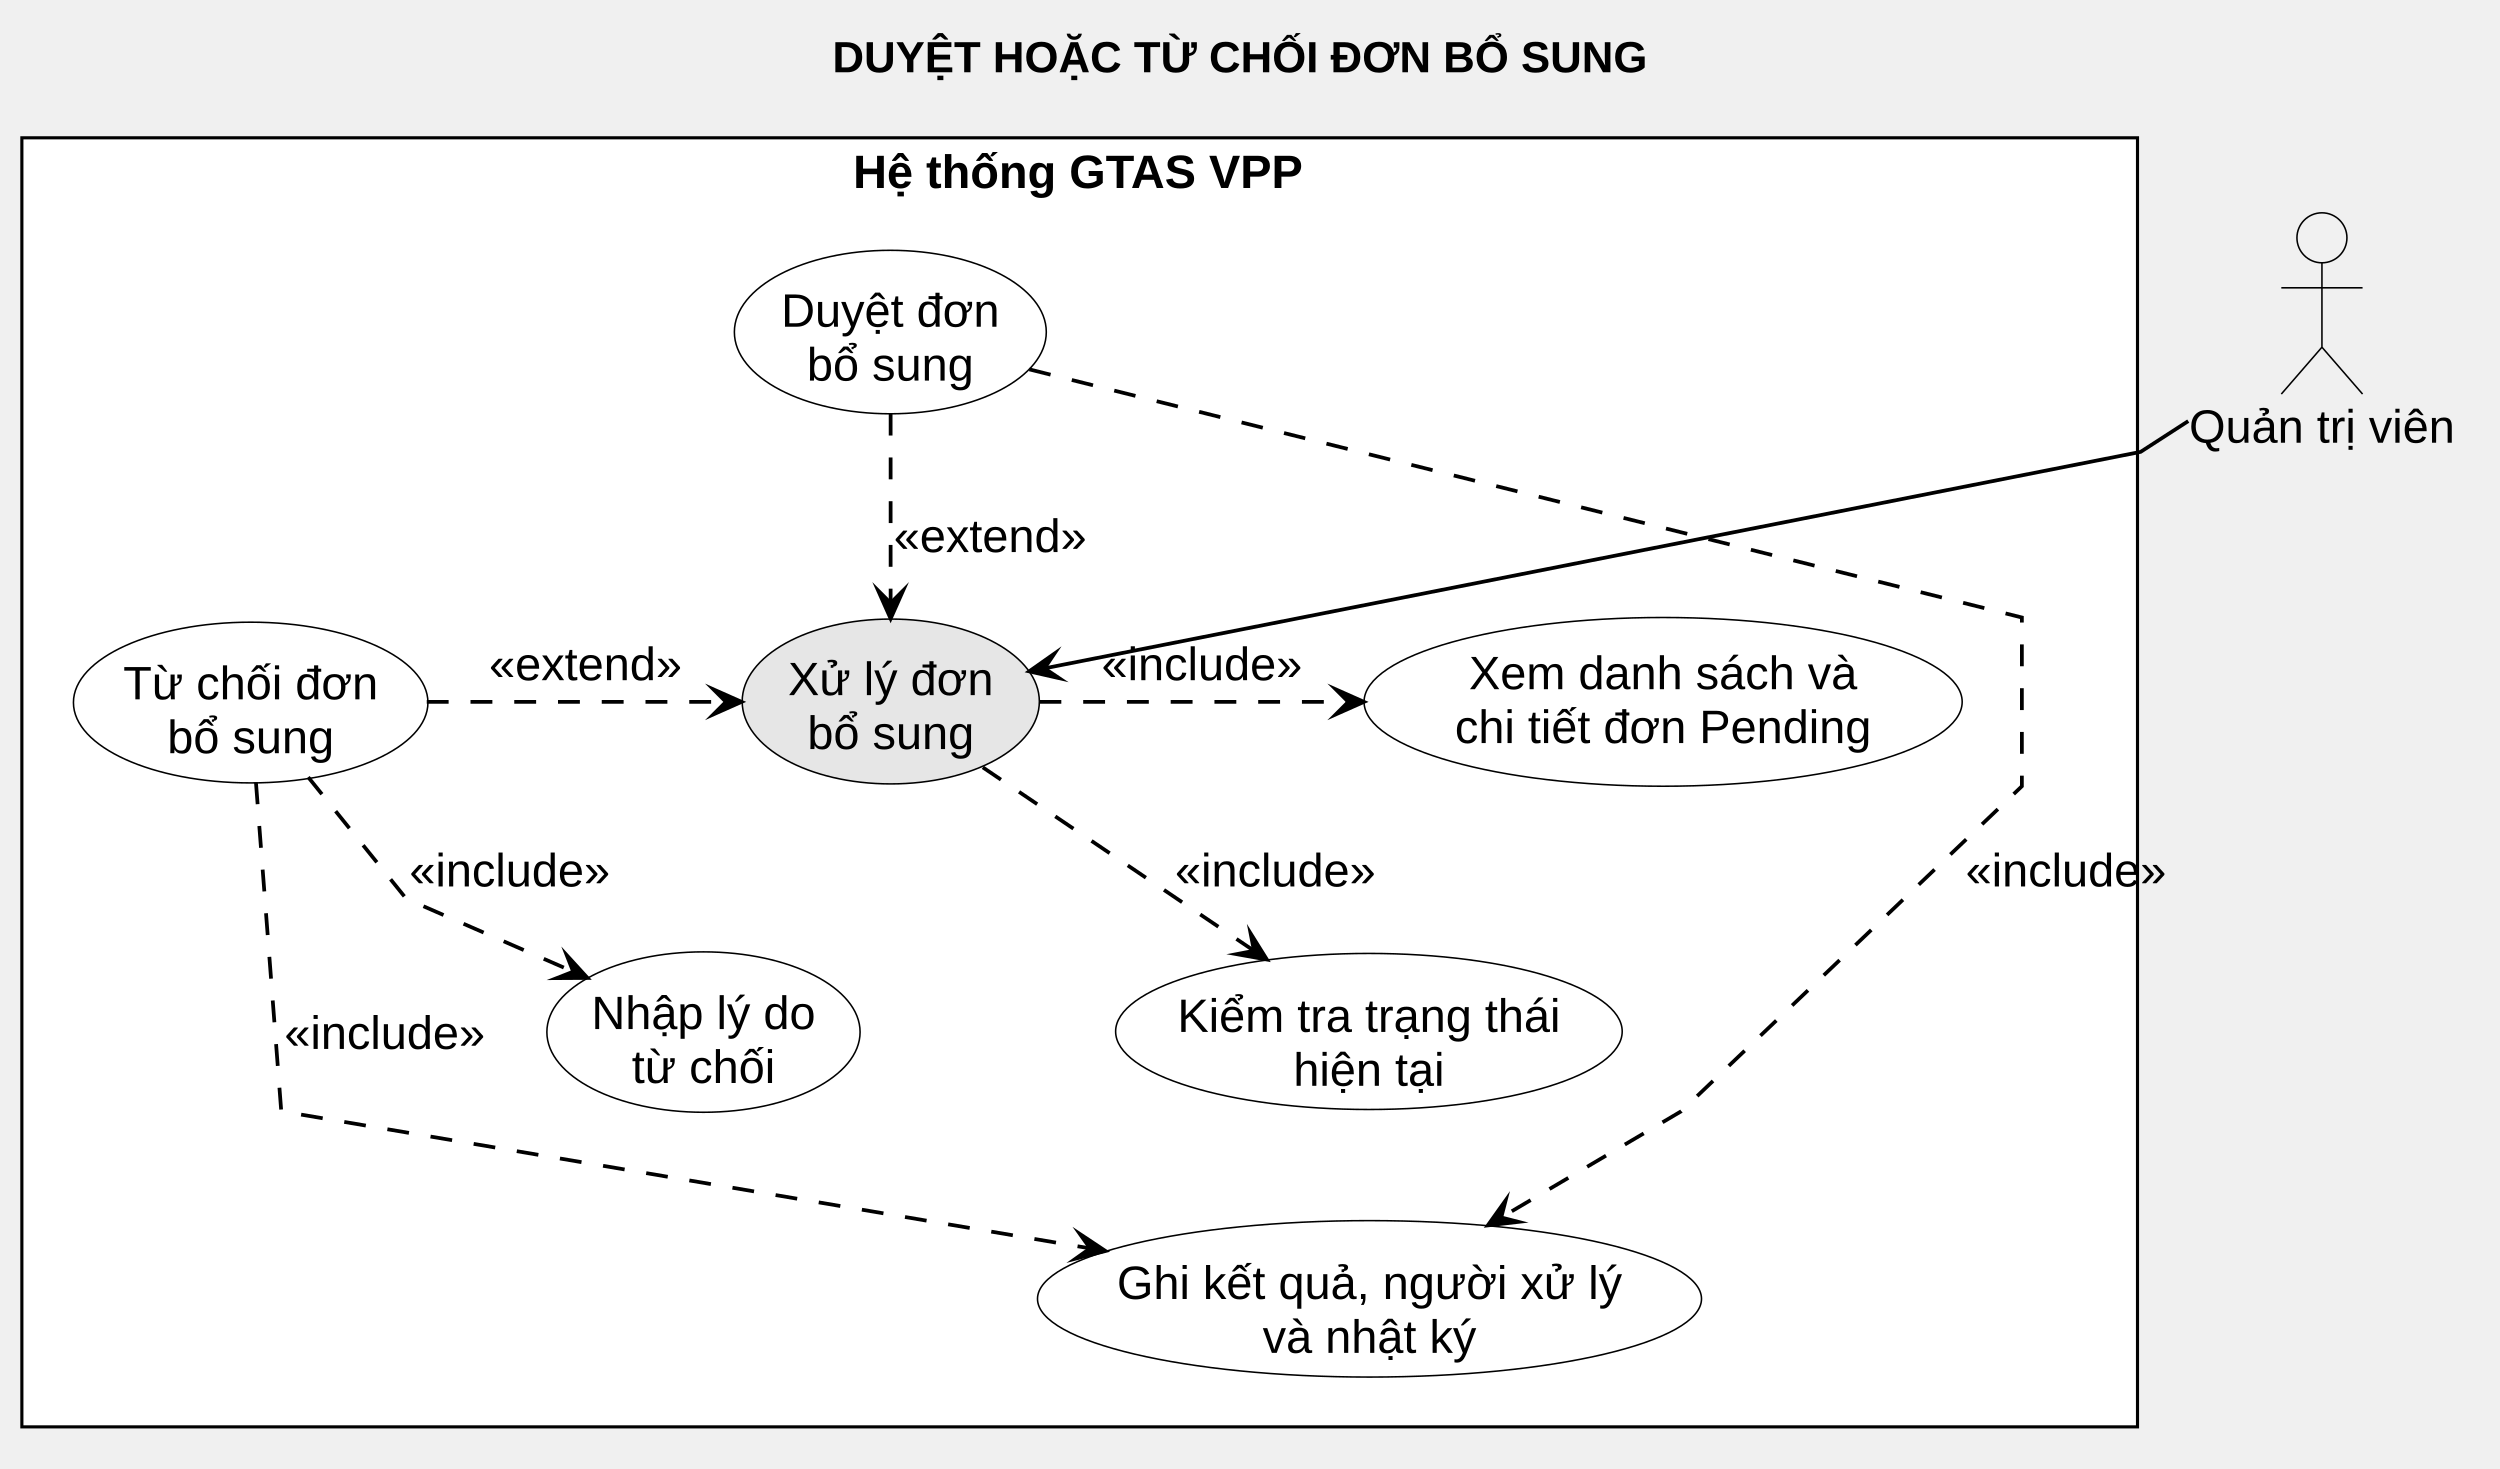
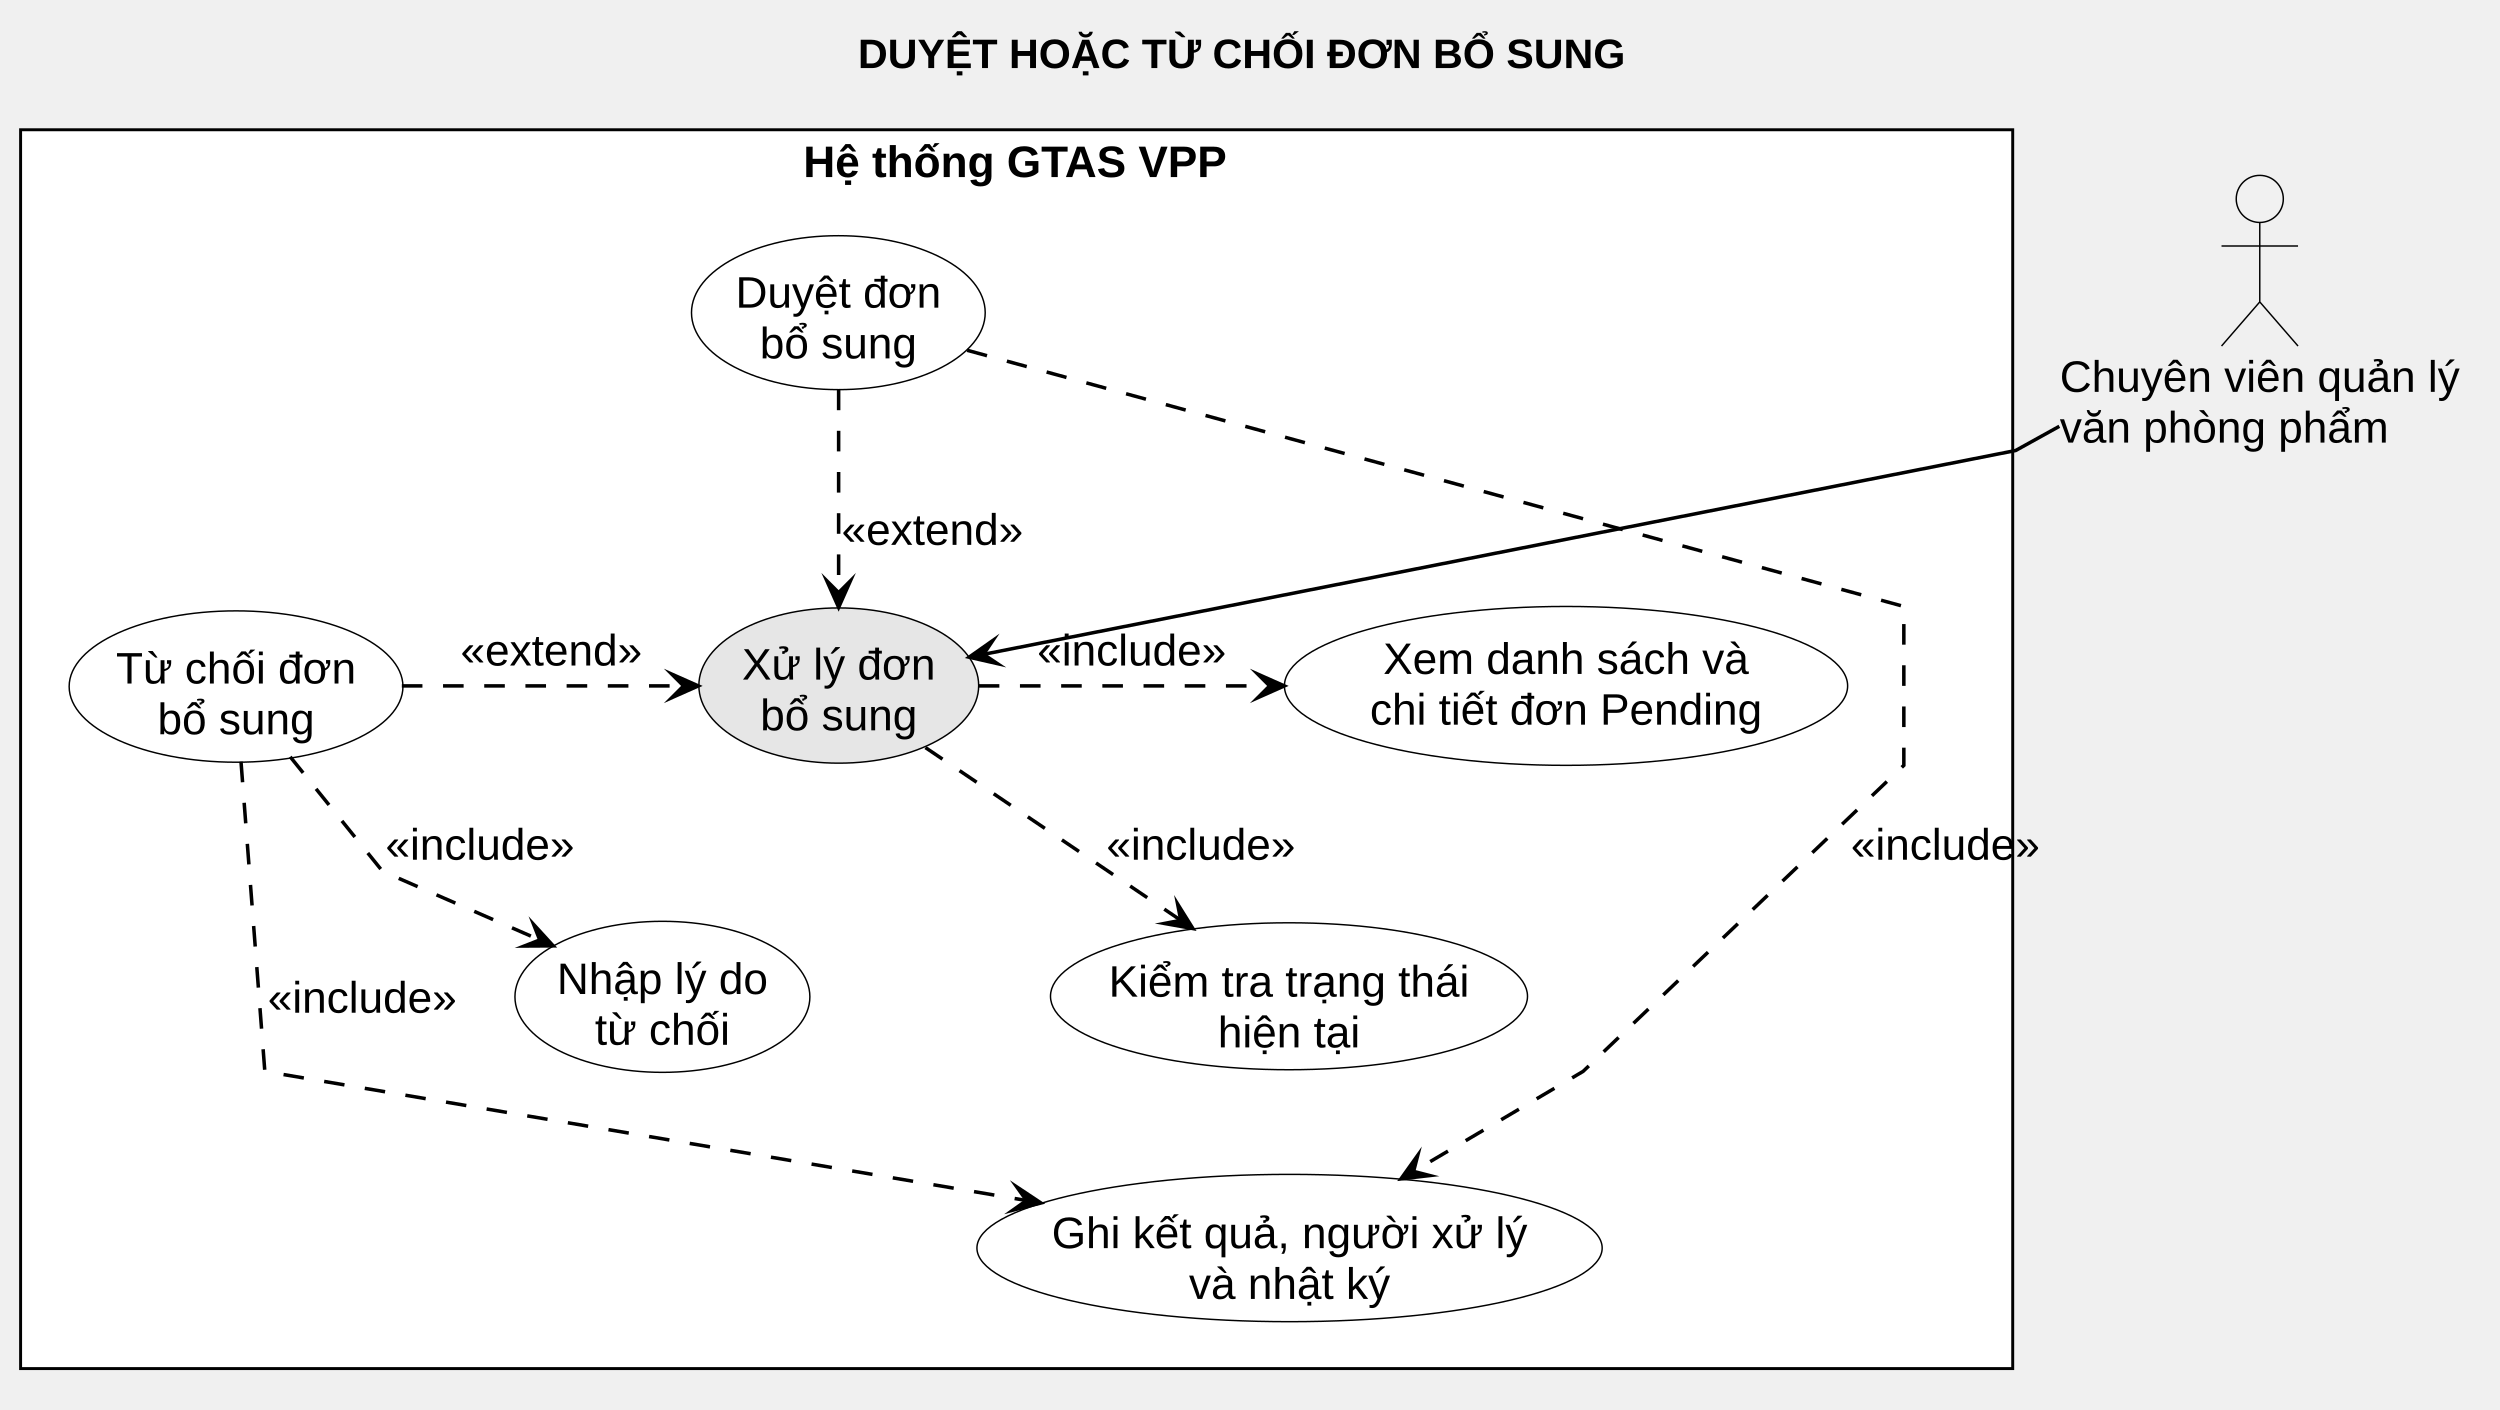
- <svg xmlns="http://www.w3.org/2000/svg" contentStyleType="text/css" data-diagram-type="DESCRIPTION" height="881.25px" preserveAspectRatio="none" style="width:1500px;height:881px;background:#FFFFFF;" version="1.1" viewBox="0 0 1500 881" width="1500px" zoomAndPan="magnify">
+ <svg xmlns="http://www.w3.org/2000/svg" contentStyleType="text/css" data-diagram-type="DESCRIPTION" height="898.125px" preserveAspectRatio="none" style="width:1593px;height:898px;background:#FFFFFF;" version="1.1" viewBox="0 0 1593 898" width="1593.75px" zoomAndPan="magnify">
  <defs />
  <g>
    <g class="title" data-source-line="2">
-       <text fill="#000000" font-family="Arial" font-size="26.25" font-weight="700" lengthAdjust="spacing" textLength="488.97" x="499.46" y="43.372">DUYỆT HOẶC TỪ CHỐI ĐƠN BỔ SUNG</text>
+       <text fill="#000000" font-family="Arial" font-size="26.25" font-weight="700" lengthAdjust="spacing" textLength="488.97" x="546.692" y="43.372">DUYỆT HOẶC TỪ CHỐI ĐƠN BỔ SUNG</text>
    </g>
    <g class="cluster" data-qualified-name="H. th.ng GTAS VPP" data-source-line="6" id="ent0002">
-       <rect fill="#FFFFFF" height="773.438" style="stroke:#000000;stroke-width:1.875;" width="1269.375" x="13.125" y="82.685" />
+       <rect fill="#FFFFFF" height="789.375" style="stroke:#000000;stroke-width:1.875;" width="1269.375" x="13.125" y="82.685" />
      <text fill="#000000" font-family="Arial" font-size="28.125" font-weight="700" lengthAdjust="spacing" textLength="271.884" x="511.87" y="112.816">Hệ thống GTAS VPP</text>
    </g>
    <g class="entity" data-qualified-name="H. th.ng GTAS VPP.Process" data-source-line="7" id="ent0003">
-       <ellipse cx="534.462" cy="420.893" fill="#E6E6E6" rx="89.15" ry="49.458" style="stroke:#000000;stroke-width:0.938;" />
-       <text fill="#000000" font-family="Arial" font-size="28.125" lengthAdjust="spacing" textLength="123.253" x="472.836" y="417.084">Xử lý đơn</text>
-       <text fill="#000000" font-family="Arial" font-size="28.125" lengthAdjust="spacing" textLength="100.085" x="484.42" y="449.425">bổ sung</text>
+       <ellipse cx="534.462" cy="436.83" fill="#E6E6E6" rx="89.15" ry="49.458" style="stroke:#000000;stroke-width:0.938;" />
+       <text fill="#000000" font-family="Arial" font-size="28.125" lengthAdjust="spacing" textLength="123.253" x="472.836" y="433.022">Xử lý đơn</text>
+       <text fill="#000000" font-family="Arial" font-size="28.125" lengthAdjust="spacing" textLength="100.085" x="484.42" y="465.363">bổ sung</text>
    </g>
    <g class="entity" data-qualified-name="H. th.ng GTAS VPP.Approve" data-source-line="8" id="ent0004">
      <ellipse cx="534.2" cy="199.232" fill="#FFFFFF" rx="93.575" ry="49.047" style="stroke:#000000;stroke-width:0.938;" />
      <text fill="#000000" font-family="Arial" font-size="28.125" lengthAdjust="spacing" textLength="131.012" x="468.694" y="196.036">Duyệt đơn</text>
      <text fill="#000000" font-family="Arial" font-size="28.125" lengthAdjust="spacing" textLength="100.085" x="484.157" y="228.377">bổ sung</text>
    </g>
    <g class="entity" data-qualified-name="H. th.ng GTAS VPP.Reject" data-source-line="9" id="ent0005">
-       <ellipse cx="150.411" cy="421.528" fill="#FFFFFF" rx="106.348" ry="48.218" style="stroke:#000000;stroke-width:0.938;" />
-       <text fill="#000000" font-family="Arial" font-size="28.125" lengthAdjust="spacing" textLength="152.957" x="73.932" y="419.589">Từ chối đơn</text>
-       <text fill="#000000" font-family="Arial" font-size="28.125" lengthAdjust="spacing" textLength="100.085" x="100.368" y="451.93">bổ sung</text>
+       <ellipse cx="150.411" cy="437.466" fill="#FFFFFF" rx="106.348" ry="48.218" style="stroke:#000000;stroke-width:0.938;" />
+       <text fill="#000000" font-family="Arial" font-size="28.125" lengthAdjust="spacing" textLength="152.957" x="73.932" y="435.527">Từ chối đơn</text>
+       <text fill="#000000" font-family="Arial" font-size="28.125" lengthAdjust="spacing" textLength="100.085" x="100.368" y="467.868">bổ sung</text>
    </g>
    <g class="entity" data-qualified-name="H. th.ng GTAS VPP.Review" data-source-line="10" id="ent0006">
-       <ellipse cx="997.874" cy="421.118" fill="#FFFFFF" rx="179.437" ry="50.621" style="stroke:#000000;stroke-width:0.938;" />
-       <text fill="#000000" font-family="Arial" font-size="28.125" lengthAdjust="spacing" textLength="232.951" x="881.399" y="413.499">Xem danh sách và</text>
-       <text fill="#000000" font-family="Arial" font-size="28.125" lengthAdjust="spacing" textLength="249.857" x="872.946" y="445.84">chi tiết đơn Pending</text>
+       <ellipse cx="997.874" cy="437.056" fill="#FFFFFF" rx="179.437" ry="50.621" style="stroke:#000000;stroke-width:0.938;" />
+       <text fill="#000000" font-family="Arial" font-size="28.125" lengthAdjust="spacing" textLength="232.951" x="881.399" y="429.436">Xem danh sách và</text>
+       <text fill="#000000" font-family="Arial" font-size="28.125" lengthAdjust="spacing" textLength="249.857" x="872.946" y="461.777">chi tiết đơn Pending</text>
    </g>
    <g class="entity" data-qualified-name="H. th.ng GTAS VPP.State" data-source-line="11" id="ent0007">
-       <ellipse cx="821.349" cy="618.879" fill="#FFFFFF" rx="151.974" ry="46.819" style="stroke:#000000;stroke-width:0.938;" />
-       <text fill="#000000" font-family="Arial" font-size="28.125" lengthAdjust="spacing" textLength="229.793" x="706.452" y="619.143">Kiểm tra trạng thái</text>
-       <text fill="#000000" font-family="Arial" font-size="28.125" lengthAdjust="spacing" textLength="90.692" x="776.003" y="651.484">hiện tại</text>
+       <ellipse cx="821.349" cy="634.817" fill="#FFFFFF" rx="151.974" ry="46.819" style="stroke:#000000;stroke-width:0.938;" />
+       <text fill="#000000" font-family="Arial" font-size="28.125" lengthAdjust="spacing" textLength="229.793" x="706.452" y="635.08">Kiểm tra trạng thái</text>
+       <text fill="#000000" font-family="Arial" font-size="28.125" lengthAdjust="spacing" textLength="90.692" x="776.003" y="667.421">hiện tại</text>
    </g>
    <g class="entity" data-qualified-name="H. th.ng GTAS VPP.Reason" data-source-line="12" id="ent0008">
-       <ellipse cx="422.089" cy="619.243" fill="#FFFFFF" rx="93.964" ry="48.121" style="stroke:#000000;stroke-width:0.938;" />
-       <text fill="#000000" font-family="Arial" font-size="28.125" lengthAdjust="spacing" textLength="134.459" x="354.859" y="617.455">Nhập lý do</text>
-       <text fill="#000000" font-family="Arial" font-size="28.125" lengthAdjust="spacing" textLength="86.05" x="379.064" y="649.795">từ chối</text>
+       <ellipse cx="422.089" cy="635.181" fill="#FFFFFF" rx="93.964" ry="48.121" style="stroke:#000000;stroke-width:0.938;" />
+       <text fill="#000000" font-family="Arial" font-size="28.125" lengthAdjust="spacing" textLength="134.459" x="354.859" y="633.392">Nhập lý do</text>
+       <text fill="#000000" font-family="Arial" font-size="28.125" lengthAdjust="spacing" textLength="86.05" x="379.064" y="665.733">từ chối</text>
    </g>
    <g class="entity" data-qualified-name="H. th.ng GTAS VPP.Audit" data-source-line="13" id="ent0009">
-       <ellipse cx="821.705" cy="779.308" fill="#FFFFFF" rx="199.204" ry="46.935" style="stroke:#000000;stroke-width:0.938;" />
-       <text fill="#000000" font-family="Arial" font-size="28.125" lengthAdjust="spacing" textLength="303.099" x="670.155" y="779.384">Ghi kết quả, người xử lý</text>
-       <text fill="#000000" font-family="Arial" font-size="28.125" lengthAdjust="spacing" textLength="128.197" x="757.606" y="811.725">và nhật ký</text>
+       <ellipse cx="821.705" cy="795.245" fill="#FFFFFF" rx="199.204" ry="46.935" style="stroke:#000000;stroke-width:0.938;" />
+       <text fill="#000000" font-family="Arial" font-size="28.125" lengthAdjust="spacing" textLength="303.099" x="670.155" y="795.322">Ghi kết quả, người xử lý</text>
+       <text fill="#000000" font-family="Arial" font-size="28.125" lengthAdjust="spacing" textLength="128.197" x="757.606" y="827.663">và nhật ký</text>
    </g>
-     <g class="entity" data-qualified-name="Admin" data-source-line="4" id="ent0001">
-       <ellipse cx="1393.164" cy="142.685" fill="#F1F1F1" rx="15" ry="15" style="stroke:#000000;stroke-width:0.938;" />
-       <path d="M1393.164,157.685 L1393.164,208.31 M1368.789,172.685 L1417.539,172.685 M1393.164,208.31 L1368.789,236.435 M1393.164,208.31 L1417.539,236.435" fill="none" style="stroke:#000000;stroke-width:0.938;" />
-       <text fill="#000000" font-family="Arial" font-size="28.125" lengthAdjust="spacing" textLength="159.453" x="1313.438" y="265.628">Quản trị viên</text>
+     <g class="entity" data-qualified-name="Procurement" data-source-line="4" id="ent0001">
+       <ellipse cx="1439.928" cy="126.747" fill="#F1F1F1" rx="15" ry="15" style="stroke:#000000;stroke-width:0.938;" />
+       <path d="M1439.928,141.747 L1439.928,192.372 M1415.553,156.747 L1464.303,156.747 M1439.928,192.372 L1415.553,220.497 M1439.928,192.372 L1464.303,220.497" fill="none" style="stroke:#000000;stroke-width:0.938;" />
+       <text fill="#000000" font-family="Arial" font-size="28.125" lengthAdjust="spacing" textLength="254.855" x="1312.5" y="249.691">Chuyên viên quản lý</text>
+       <text fill="#000000" font-family="Arial" font-size="28.125" lengthAdjust="spacing" textLength="209.537" x="1312.5" y="282.032">văn phòng phẩm</text>
    </g>
    <g class="link" data-entity-1="ent0003" data-entity-2="ent0006" data-link-type="dependency" data-source-line="16" id="lnk11">
-       <path d="M623.663,421.122 C678.862,421.122 742.294,421.122 808.987,421.122" fill="none" id="Process-to-Review" style="stroke:#000000;stroke-width:2.25;stroke-dasharray:13.125,13.125;" />
-       <polygon fill="#000000" points="818.362,421.122,801.487,413.622,808.987,421.122,801.487,428.622,818.362,421.122" style="stroke:#000000;stroke-width:2.25;stroke-linejoin:miter;stroke-miterlimit:10;" />
-       <text fill="#000000" font-family="Arial" font-size="28.125" lengthAdjust="spacing" textLength="120.41" x="660.938" y="408.128">«include»</text>
+       <path d="M623.663,437.06 C678.862,437.06 742.294,437.06 808.987,437.06" fill="none" id="Process-to-Review" style="stroke:#000000;stroke-width:2.25;stroke-dasharray:13.125,13.125;" />
+       <polygon fill="#000000" points="818.362,437.06,801.487,429.56,808.987,437.06,801.487,444.56,818.362,437.06" style="stroke:#000000;stroke-width:2.25;stroke-linejoin:miter;stroke-miterlimit:10;" />
+       <text fill="#000000" font-family="Arial" font-size="28.125" lengthAdjust="spacing" textLength="120.41" x="660.938" y="424.066">«include»</text>
    </g>
    <g class="link" data-entity-1="ent0003" data-entity-2="ent0007" data-link-type="dependency" data-source-line="17" id="lnk12">
-       <path d="M589.688,460.422 C638.531,493.46 701.867,536.3 752.379,570.481" fill="none" id="Process-to-State" style="stroke:#000000;stroke-width:2.25;stroke-dasharray:13.125,13.125;" />
-       <polygon fill="#000000" points="760.144,575.735,750.371,560.066,752.379,570.481,741.965,572.489,760.144,575.735" style="stroke:#000000;stroke-width:2.25;stroke-linejoin:miter;stroke-miterlimit:10;" />
-       <text fill="#000000" font-family="Arial" font-size="28.125" lengthAdjust="spacing" textLength="120.41" x="705" y="531.878">«include»</text>
+       <path d="M589.688,476.36 C638.531,509.397 701.867,552.237 752.379,586.418" fill="none" id="Process-to-State" style="stroke:#000000;stroke-width:2.25;stroke-dasharray:13.125,13.125;" />
+       <polygon fill="#000000" points="760.144,591.672,750.371,576.004,752.379,586.418,741.965,588.427,760.144,591.672" style="stroke:#000000;stroke-width:2.25;stroke-linejoin:miter;stroke-miterlimit:10;" />
+       <text fill="#000000" font-family="Arial" font-size="28.125" lengthAdjust="spacing" textLength="120.41" x="705" y="547.816">«include»</text>
    </g>
    <g class="link" data-entity-1="ent0004" data-entity-2="ent0003" data-link-type="dependency" data-source-line="18" id="lnk13">
-       <path d="M534.375,248.21 C534.375,284.604 534.375,325.254 534.375,361.816" fill="none" id="Approve-to-Process" style="stroke:#000000;stroke-width:2.25;stroke-dasharray:13.125,13.125;" />
-       <polygon fill="#000000" points="534.375,371.191,541.875,354.316,534.375,361.816,526.875,354.316,534.375,371.191" style="stroke:#000000;stroke-width:2.25;stroke-linejoin:miter;stroke-miterlimit:10;" />
-       <text fill="#000000" font-family="Arial" font-size="28.125" lengthAdjust="spacing" textLength="115.727" x="536.25" y="331.253">«extend»</text>
+       <path d="M534.375,248.247 C534.375,288.635 534.375,337.047 534.375,377.641" fill="none" id="Approve-to-Process" style="stroke:#000000;stroke-width:2.25;stroke-dasharray:13.125,13.125;" />
+       <polygon fill="#000000" points="534.375,387.016,541.875,370.141,534.375,377.641,526.875,370.141,534.375,387.016" style="stroke:#000000;stroke-width:2.25;stroke-linejoin:miter;stroke-miterlimit:10;" />
+       <text fill="#000000" font-family="Arial" font-size="28.125" lengthAdjust="spacing" textLength="115.727" x="536.25" y="347.191">«extend»</text>
    </g>
    <g class="link" data-entity-1="ent0005" data-entity-2="ent0003" data-link-type="dependency" data-source-line="19" id="lnk14">
-       <path d="M256.05,421.122 C315.375,421.122 379.144,421.122 435.562,421.122" fill="none" id="Reject-to-Process" style="stroke:#000000;stroke-width:2.25;stroke-dasharray:13.125,13.125;" />
-       <polygon fill="#000000" points="444.938,421.122,428.062,413.622,435.562,421.122,428.062,428.622,444.938,421.122" style="stroke:#000000;stroke-width:2.25;stroke-linejoin:miter;stroke-miterlimit:10;" />
-       <text fill="#000000" font-family="Arial" font-size="28.125" lengthAdjust="spacing" textLength="115.727" x="293.438" y="408.128">«extend»</text>
+       <path d="M256.05,437.06 C315.375,437.06 379.144,437.06 435.562,437.06" fill="none" id="Reject-to-Process" style="stroke:#000000;stroke-width:2.25;stroke-dasharray:13.125,13.125;" />
+       <polygon fill="#000000" points="444.938,437.06,428.062,429.56,435.562,437.06,428.062,444.56,444.938,437.06" style="stroke:#000000;stroke-width:2.25;stroke-linejoin:miter;stroke-miterlimit:10;" />
+       <text fill="#000000" font-family="Arial" font-size="28.125" lengthAdjust="spacing" textLength="115.727" x="293.438" y="424.066">«extend»</text>
    </g>
    <g class="link" data-entity-1="ent0005" data-entity-2="ent0008" data-link-type="dependency" data-source-line="20" id="lnk15">
-       <path d="M184.912,466.291 C211.556,499.329 243.75,539.247 243.75,539.247 C243.75,539.247 293.885,561.143 343.909,583.006" fill="none" id="Reject-to-Reason" style="stroke:#000000;stroke-width:2.25;stroke-dasharray:13.125,13.125;" />
-       <polygon fill="#000000" points="352.5,586.76,340.041,573.13,343.909,583.006,334.034,586.875,352.5,586.76" style="stroke:#000000;stroke-width:2.25;stroke-linejoin:miter;stroke-miterlimit:10;" />
-       <text fill="#000000" font-family="Arial" font-size="28.125" lengthAdjust="spacing" textLength="120.41" x="245.625" y="531.878">«include»</text>
+       <path d="M184.912,482.229 C211.556,515.266 243.75,555.185 243.75,555.185 C243.75,555.185 293.885,577.081 343.909,598.943" fill="none" id="Reject-to-Reason" style="stroke:#000000;stroke-width:2.25;stroke-dasharray:13.125,13.125;" />
+       <polygon fill="#000000" points="352.5,602.697,340.041,589.067,343.909,598.943,334.034,602.812,352.5,602.697" style="stroke:#000000;stroke-width:2.25;stroke-linejoin:miter;stroke-miterlimit:10;" />
+       <text fill="#000000" font-family="Arial" font-size="28.125" lengthAdjust="spacing" textLength="120.41" x="245.625" y="547.816">«include»</text>
    </g>
    <g class="link" data-entity-1="ent0004" data-entity-2="ent0009" data-link-type="dependency" data-source-line="21" id="lnk16">
-       <path d="M617.606,221.622 C798.844,266.922 1213.125,370.497 1213.125,370.497 C1213.125,370.497 1213.125,471.747 1213.125,471.747 C1213.125,471.747 1008.75,666.747 1008.75,666.747 C1008.75,666.747 953.73,699.201 900.742,730.476" fill="none" id="Approve-to-Audit" style="stroke:#000000;stroke-width:2.25;stroke-dasharray:13.125,13.125;" />
-       <polygon fill="#000000" points="892.669,735.241,911.013,733.122,900.742,730.476,903.389,720.205,892.669,735.241" style="stroke:#000000;stroke-width:2.25;stroke-linejoin:miter;stroke-miterlimit:10;" />
-       <text fill="#000000" font-family="Arial" font-size="28.125" lengthAdjust="spacing" textLength="120.41" x="1179.375" y="531.878">«include»</text>
+       <path d="M616.256,223.197 C796.781,272.566 1213.125,386.435 1213.125,386.435 C1213.125,386.435 1213.125,487.685 1213.125,487.685 C1213.125,487.685 1008.75,682.685 1008.75,682.685 C1008.75,682.685 953.73,715.138 900.742,746.413" fill="none" id="Approve-to-Audit" style="stroke:#000000;stroke-width:2.25;stroke-dasharray:13.125,13.125;" />
+       <polygon fill="#000000" points="892.669,751.179,911.013,749.06,900.742,746.413,903.389,736.142,892.669,751.179" style="stroke:#000000;stroke-width:2.25;stroke-linejoin:miter;stroke-miterlimit:10;" />
+       <text fill="#000000" font-family="Arial" font-size="28.125" lengthAdjust="spacing" textLength="120.41" x="1179.375" y="547.816">«include»</text>
    </g>
    <g class="link" data-entity-1="ent0005" data-entity-2="ent0009" data-link-type="dependency" data-source-line="22" id="lnk17">
-       <path d="M153.562,469.422 C159.019,540.147 168.75,666.747 168.75,666.747 C168.75,666.747 460.951,716.293 654.057,749.03" fill="none" id="Reject-to-Audit" style="stroke:#000000;stroke-width:2.25;stroke-dasharray:13.125,13.125;" />
-       <polygon fill="#000000" points="663.3,750.597,647.916,740.382,654.057,749.03,645.409,755.171,663.3,750.597" style="stroke:#000000;stroke-width:2.25;stroke-linejoin:miter;stroke-miterlimit:10;" />
-       <text fill="#000000" font-family="Arial" font-size="28.125" lengthAdjust="spacing" textLength="120.41" x="170.625" y="629.378">«include»</text>
+       <path d="M153.562,485.36 C159.019,556.085 168.75,682.685 168.75,682.685 C168.75,682.685 460.951,732.23 654.057,764.968" fill="none" id="Reject-to-Audit" style="stroke:#000000;stroke-width:2.25;stroke-dasharray:13.125,13.125;" />
+       <polygon fill="#000000" points="663.3,766.535,647.916,756.32,654.057,764.968,645.409,771.109,663.3,766.535" style="stroke:#000000;stroke-width:2.25;stroke-linejoin:miter;stroke-miterlimit:10;" />
+       <text fill="#000000" font-family="Arial" font-size="28.125" lengthAdjust="spacing" textLength="120.41" x="170.625" y="645.316">«include»</text>
    </g>
    <g class="link" data-entity-1="ent0001" data-entity-2="ent0003" data-link-type="dependency" data-source-line="30" id="lnk22">
-       <path d="M1312.95,252.654 C1296.656,263.191 1284.375,271.122 1284.375,271.122 C1284.375,271.122 821.972,362.457 626.71,401.007" fill="none" id="Admin-to-Process" style="stroke:#000000;stroke-width:2.25;" />
-       <polygon fill="#000000" points="617.513,402.822,635.521,406.912,626.71,401.007,632.615,392.196,617.513,402.822" style="stroke:#000000;stroke-width:2.25;stroke-linejoin:miter;stroke-miterlimit:10;" />
+       <path d="M1312.2,271.647 C1295.681,280.797 1284.375,287.06 1284.375,287.06 C1284.375,287.06 821.972,378.394 626.71,416.944" fill="none" id="Procurement-to-Process" style="stroke:#000000;stroke-width:2.25;" />
+       <polygon fill="#000000" points="617.513,418.76,635.521,422.849,626.71,416.944,632.615,408.134,617.513,418.76" style="stroke:#000000;stroke-width:2.25;stroke-linejoin:miter;stroke-miterlimit:10;" />
    </g>
  </g>
</svg>
